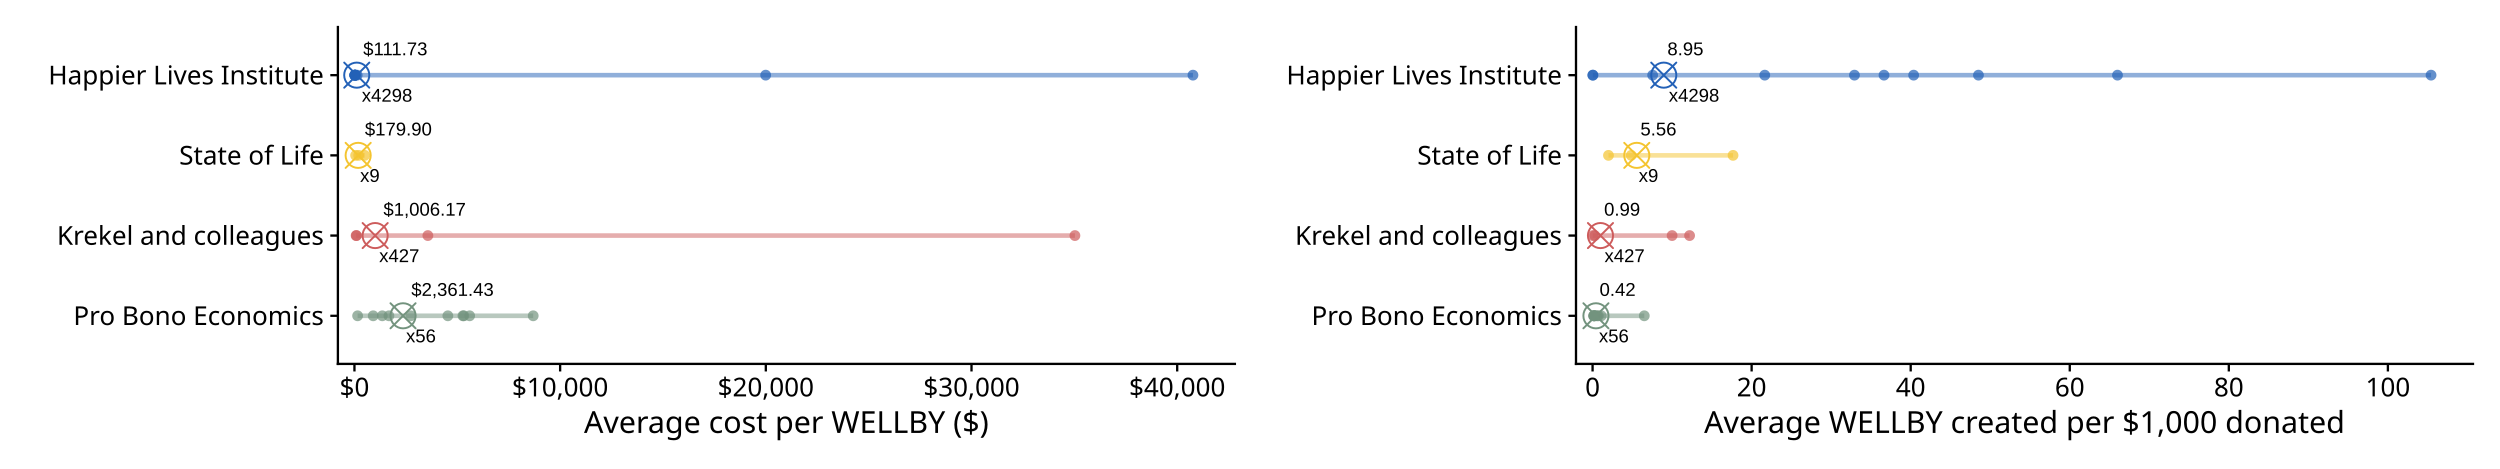
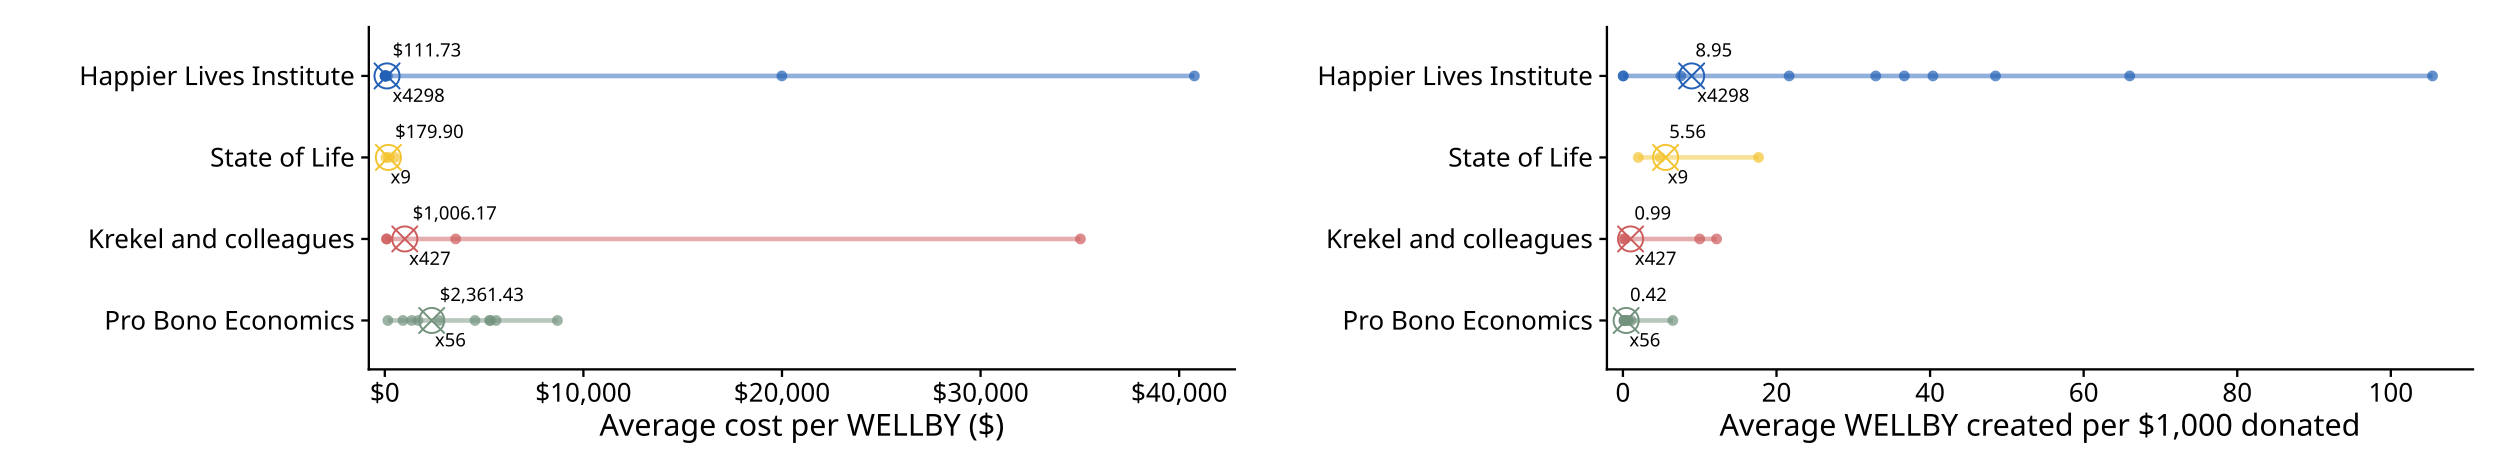
<svg xmlns="http://www.w3.org/2000/svg" role="img" aria-labelledby="evaluators_double-title" width="100%" viewBox="0 0 1152.00 216.00">
  <g class="svglite">
    <defs>
      <style type="text/css">
    .svglite line, .svglite polyline, .svglite polygon, .svglite path, .svglite rect, .svglite circle {
      fill: none;
      stroke: #000000;
      stroke-linecap: round;
      stroke-linejoin: round;
      stroke-miterlimit: 10.00;
    }
    .svglite text {
      white-space: pre;
    }
    .svglite g.glyphgroup path {
      fill: inherit;
      stroke: none;
    }
  </style>
    </defs>
    <rect width="100%" height="100%" style="stroke: none; fill: #FFFFFF;" />
    <defs>
      <clipPath id="cpMC4wMHwxMTUyLjAwfDAuMDB8MjE2LjAw">
        <rect x="0.00" y="0.00" width="1152.00" height="216.00" />
      </clipPath>
    </defs>
    <g clip-path="url(#cpMC4wMHwxMTUyLjAwfDAuMDB8MjE2LjAw)">
-       <rect x="0.00" y="0.00" width="1152.00" height="216.00" style="stroke-width: 1.07; stroke: #FFFFFF; fill: #FFFFFF;" />
-     </g>
-     <defs>
-       <clipPath id="cpMTU1LjcwfDExMzkuNTV8MTIuNDV8MTY3LjY5">
-         <rect x="155.70" y="12.45" width="983.85" height="155.24" />
-       </clipPath>
-     </defs>
-     <g clip-path="url(#cpMTU1LjcwfDExMzkuNTV8MTIuNDV8MTY3LjY5)">
+       <rect x="0" y="0.00" width="1152.00" height="216.00" style="stroke-width: 1.07; stroke: #FFFFFF; fill: #FFFFFF;" />
+     </g>
+     <defs>
+       <clipPath id="cpMTY5Ljk1fDExMzkuNTV8MTIuNDV8MTcwLjIx">
+         <rect x="169.95" y="12.45" width="969.60" height="157.75" />
+       </clipPath>
+     </defs>
+     <g clip-path="url(#cpMTY5Ljk1fDExMzkuNTV8MTIuNDV8MTcwLjIx)">
</g>
    <g clip-path="url(#cpMC4wMHwxMTUyLjAwfDAuMDB8MjE2LjAw)">
</g>
    <defs>
      <clipPath id="cpNS40OHw1NzYuMDB8NS40OHwyMTAuNTI=">
        <rect x="5.48" y="5.48" width="570.52" height="205.04" />
      </clipPath>
    </defs>
    <g clip-path="url(#cpNS40OHw1NzYuMDB8NS40OHwyMTAuNTI=)">
      <rect x="5.48" y="5.48" width="570.52" height="205.04" style="stroke-width: 1.07; stroke: none; fill: #FFFFFF;" />
    </g>
    <g clip-path="url(#cpMC4wMHwxMTUyLjAwfDAuMDB8MjE2LjAw)">
</g>
    <defs>
      <clipPath id="cpNTc2LjAwfDExNDYuNTJ8NS40OHwyMTAuNTI=">
        <rect x="576.00" y="5.48" width="570.52" height="205.04" />
      </clipPath>
    </defs>
    <g clip-path="url(#cpNTc2LjAwfDExNDYuNTJ8NS40OHwyMTAuNTI=)">
      <rect x="576.00" y="5.48" width="570.52" height="205.04" style="stroke-width: 1.07; stroke: none; fill: #FFFFFF;" />
    </g>
    <g clip-path="url(#cpMC4wMHwxMTUyLjAwfDAuMDB8MjE2LjAw)">
</g>
    <defs>
-       <clipPath id="cpMTU1LjcwfDU2OS4wM3wxMi40NXwxNjcuNjk=">
-         <rect x="155.70" y="12.45" width="413.33" height="155.24" />
-       </clipPath>
-     </defs>
-     <g clip-path="url(#cpMTU1LjcwfDU2OS4wM3wxMi40NXwxNjcuNjk=)">
-       <rect x="155.70" y="12.45" width="413.33" height="155.24" style="stroke-width: 1.07; stroke: none; fill: #FFFFFF;" />
-       <circle cx="163.42" cy="34.63" r="2.49" style="stroke-width: 0.90; stroke: none; fill: #2361B7; fill-opacity: 0.70;" />
-       <circle cx="163.48" cy="34.63" r="2.49" style="stroke-width: 0.90; stroke: none; fill: #2361B7; fill-opacity: 0.70;" />
-       <circle cx="163.53" cy="34.63" r="2.49" style="stroke-width: 0.90; stroke: none; fill: #2361B7; fill-opacity: 0.70;" />
-       <circle cx="163.57" cy="34.63" r="2.49" style="stroke-width: 0.90; stroke: none; fill: #2361B7; fill-opacity: 0.70;" />
-       <circle cx="163.59" cy="34.63" r="2.49" style="stroke-width: 0.90; stroke: none; fill: #2361B7; fill-opacity: 0.70;" />
-       <circle cx="163.62" cy="34.63" r="2.49" style="stroke-width: 0.90; stroke: none; fill: #2361B7; fill-opacity: 0.70;" />
-       <circle cx="163.77" cy="34.63" r="2.49" style="stroke-width: 0.90; stroke: none; fill: #2361B7; fill-opacity: 0.70;" />
-       <circle cx="163.87" cy="71.59" r="2.49" style="stroke-width: 0.90; stroke: none; fill: #F4C430; fill-opacity: 0.70;" />
-       <circle cx="164.11" cy="108.55" r="2.49" style="stroke-width: 0.90; stroke: none; fill: #CD5C5C; fill-opacity: 0.70;" />
-       <circle cx="164.28" cy="108.55" r="2.49" style="stroke-width: 0.90; stroke: none; fill: #CD5C5C; fill-opacity: 0.70;" />
-       <circle cx="164.59" cy="34.63" r="2.49" style="stroke-width: 0.90; stroke: none; fill: #2361B7; fill-opacity: 0.70;" />
-       <circle cx="164.79" cy="145.52" r="2.49" style="stroke-width: 0.90; stroke: none; fill: #73937E; fill-opacity: 0.70;" />
-       <circle cx="165.28" cy="71.59" r="2.49" style="stroke-width: 0.90; stroke: none; fill: #F4C430; fill-opacity: 0.70;" />
-       <circle cx="168.07" cy="71.59" r="2.49" style="stroke-width: 0.90; stroke: none; fill: #F4C430; fill-opacity: 0.70;" />
-       <circle cx="171.97" cy="145.52" r="2.49" style="stroke-width: 0.90; stroke: none; fill: #73937E; fill-opacity: 0.70;" />
-       <circle cx="176.16" cy="145.52" r="2.49" style="stroke-width: 0.90; stroke: none; fill: #73937E; fill-opacity: 0.70;" />
-       <circle cx="179.21" cy="145.52" r="2.49" style="stroke-width: 0.90; stroke: none; fill: #73937E; fill-opacity: 0.70;" />
-       <circle cx="189.28" cy="145.52" r="2.49" style="stroke-width: 0.90; stroke: none; fill: #73937E; fill-opacity: 0.70;" />
-       <circle cx="197.16" cy="108.55" r="2.49" style="stroke-width: 0.90; stroke: none; fill: #CD5C5C; fill-opacity: 0.70;" />
-       <circle cx="206.37" cy="145.52" r="2.49" style="stroke-width: 0.90; stroke: none; fill: #73937E; fill-opacity: 0.70;" />
-       <circle cx="213.31" cy="145.52" r="2.49" style="stroke-width: 0.90; stroke: none; fill: #73937E; fill-opacity: 0.70;" />
-       <circle cx="213.73" cy="145.52" r="2.49" style="stroke-width: 0.90; stroke: none; fill: #73937E; fill-opacity: 0.70;" />
-       <circle cx="216.42" cy="145.52" r="2.49" style="stroke-width: 0.90; stroke: none; fill: #73937E; fill-opacity: 0.70;" />
-       <circle cx="245.70" cy="145.52" r="2.49" style="stroke-width: 0.90; stroke: none; fill: #73937E; fill-opacity: 0.70;" />
-       <circle cx="352.83" cy="34.63" r="2.49" style="stroke-width: 0.90; stroke: none; fill: #2361B7; fill-opacity: 0.70;" />
-       <circle cx="495.32" cy="108.55" r="2.49" style="stroke-width: 0.90; stroke: none; fill: #CD5C5C; fill-opacity: 0.70;" />
-       <circle cx="549.71" cy="34.63" r="2.49" style="stroke-width: 0.90; stroke: none; fill: #2361B7; fill-opacity: 0.70;" />
-       <line x1="163.42" y1="34.63" x2="549.71" y2="34.63" style="stroke-width: 2.13; stroke: #2361B7; stroke-opacity: 0.50; stroke-linecap: butt;" />
-       <line x1="163.87" y1="71.59" x2="168.07" y2="71.59" style="stroke-width: 2.13; stroke: #F4C430; stroke-opacity: 0.50; stroke-linecap: butt;" />
-       <line x1="164.11" y1="108.55" x2="495.32" y2="108.55" style="stroke-width: 2.13; stroke: #CD5C5C; stroke-opacity: 0.50; stroke-linecap: butt;" />
-       <line x1="164.79" y1="145.52" x2="245.70" y2="145.52" style="stroke-width: 2.13; stroke: #73937E; stroke-opacity: 0.50; stroke-linecap: butt;" />
-       <circle cx="164.39" cy="34.63" r="5.79" style="stroke-width: 0.90; stroke: #2361B7;" />
-       <line x1="158.61" y1="40.42" x2="170.18" y2="28.84" style="stroke-width: 0.90; stroke: #2361B7;" />
-       <line x1="158.61" y1="28.84" x2="170.18" y2="40.42" style="stroke-width: 0.90; stroke: #2361B7;" />
-       <circle cx="165.04" cy="71.59" r="5.79" style="stroke-width: 0.90; stroke: #F4C430;" />
-       <line x1="159.25" y1="77.38" x2="170.83" y2="65.81" style="stroke-width: 0.90; stroke: #F4C430;" />
-       <line x1="159.25" y1="65.81" x2="170.83" y2="77.38" style="stroke-width: 0.90; stroke: #F4C430;" />
-       <circle cx="172.87" cy="108.55" r="5.79" style="stroke-width: 0.90; stroke: #CD5C5C;" />
-       <line x1="167.09" y1="114.34" x2="178.66" y2="102.77" style="stroke-width: 0.90; stroke: #CD5C5C;" />
-       <line x1="167.09" y1="102.77" x2="178.66" y2="114.34" style="stroke-width: 0.90; stroke: #CD5C5C;" />
-       <circle cx="185.72" cy="145.52" r="5.79" style="stroke-width: 0.90; stroke: #73937E;" />
-       <line x1="179.93" y1="151.30" x2="191.50" y2="139.73" style="stroke-width: 0.90; stroke: #73937E;" />
-       <line x1="179.93" y1="139.73" x2="191.50" y2="151.30" style="stroke-width: 0.90; stroke: #73937E;" />
-       <text x="167.35" y="25.46" style="font-size: 8.54px; font-family: &quot;Arial&quot;;" textLength="29.59px" lengthAdjust="spacingAndGlyphs">$111.73</text>
-       <text x="168.13" y="62.42" style="font-size: 8.54px; font-family: &quot;Arial&quot;;" textLength="30.88px" lengthAdjust="spacingAndGlyphs">$179.90</text>
-       <text x="176.67" y="99.38" style="font-size: 8.54px; font-family: &quot;Arial&quot;;" textLength="38.00px" lengthAdjust="spacingAndGlyphs">$1,006.17</text>
-       <text x="189.52" y="136.35" style="font-size: 8.54px; font-family: &quot;Arial&quot;;" textLength="38.00px" lengthAdjust="spacingAndGlyphs">$2,361.43</text>
-       <text x="166.72" y="46.86" style="font-size: 8.54px; font-family: &quot;Arial&quot;;" textLength="23.27px" lengthAdjust="spacingAndGlyphs">x4298</text>
-       <text x="165.94" y="83.82" style="font-size: 8.54px; font-family: &quot;Arial&quot;;" textLength="9.02px" lengthAdjust="spacingAndGlyphs">x9</text>
-       <text x="174.72" y="120.78" style="font-size: 8.54px; font-family: &quot;Arial&quot;;" textLength="18.52px" lengthAdjust="spacingAndGlyphs">x427</text>
-       <text x="187.09" y="157.74" style="font-size: 8.54px; font-family: &quot;Arial&quot;;" textLength="13.77px" lengthAdjust="spacingAndGlyphs">x56</text>
-     </g>
-     <g clip-path="url(#cpMC4wMHwxMTUyLjAwfDAuMDB8MjE2LjAw)">
-       <polyline points="155.70,167.69 155.70,12.45 " style="stroke-width: 1.07; stroke-linecap: square;" />
-       <text x="149.22" y="149.76" text-anchor="end" style="font-size: 12.00px; font-family: &quot;Avenir&quot;;" textLength="110.67px" lengthAdjust="spacingAndGlyphs">Pro Bono Economics</text>
-       <text x="149.22" y="112.80" text-anchor="end" style="font-size: 12.00px; font-family: &quot;Avenir&quot;;" textLength="117.58px" lengthAdjust="spacingAndGlyphs">Krekel and colleagues</text>
-       <text x="149.22" y="75.84" text-anchor="end" style="font-size: 12.00px; font-family: &quot;Avenir&quot;;" textLength="63.98px" lengthAdjust="spacingAndGlyphs">State of Life</text>
-       <text x="149.22" y="38.88" text-anchor="end" style="font-size: 12.00px; font-family: &quot;Avenir&quot;;" textLength="119.34px" lengthAdjust="spacingAndGlyphs">Happier Lives Institute</text>
-       <polyline points="152.21,145.52 155.70,145.52 " style="stroke-width: 1.07; stroke-linecap: butt;" />
-       <polyline points="152.21,108.55 155.70,108.55 " style="stroke-width: 1.07; stroke-linecap: butt;" />
-       <polyline points="152.21,71.59 155.70,71.59 " style="stroke-width: 1.07; stroke-linecap: butt;" />
-       <polyline points="152.21,34.63 155.70,34.63 " style="stroke-width: 1.07; stroke-linecap: butt;" />
-       <polyline points="155.70,167.69 569.03,167.69 " style="stroke-width: 1.07; stroke-linecap: square;" />
-       <polyline points="163.33,171.18 163.33,167.69 " style="stroke-width: 1.07; stroke-linecap: butt;" />
-       <polyline points="258.11,171.18 258.11,167.69 " style="stroke-width: 1.07; stroke-linecap: butt;" />
-       <polyline points="352.89,171.18 352.89,167.69 " style="stroke-width: 1.07; stroke-linecap: butt;" />
-       <polyline points="447.67,171.18 447.67,167.69 " style="stroke-width: 1.07; stroke-linecap: butt;" />
-       <polyline points="542.45,171.18 542.45,167.69 " style="stroke-width: 1.07; stroke-linecap: butt;" />
-       <text x="163.33" y="182.66" text-anchor="middle" style="font-size: 12.00px; font-family: &quot;Avenir&quot;;" textLength="13.34px" lengthAdjust="spacingAndGlyphs">$0</text>
-       <text x="258.11" y="182.66" text-anchor="middle" style="font-size: 12.00px; font-family: &quot;Avenir&quot;;" textLength="43.38px" lengthAdjust="spacingAndGlyphs">$10,000</text>
-       <text x="352.89" y="182.66" text-anchor="middle" style="font-size: 12.00px; font-family: &quot;Avenir&quot;;" textLength="43.38px" lengthAdjust="spacingAndGlyphs">$20,000</text>
-       <text x="447.67" y="182.66" text-anchor="middle" style="font-size: 12.00px; font-family: &quot;Avenir&quot;;" textLength="43.38px" lengthAdjust="spacingAndGlyphs">$30,000</text>
-       <text x="542.45" y="182.66" text-anchor="middle" style="font-size: 12.00px; font-family: &quot;Avenir&quot;;" textLength="43.38px" lengthAdjust="spacingAndGlyphs">$40,000</text>
-       <text x="362.36" y="199.51" text-anchor="middle" style="font-size: 14.00px; font-family: &quot;Avenir&quot;;" textLength="181.73px" lengthAdjust="spacingAndGlyphs">Average cost per WELLBY ($)</text>
-     </g>
-     <defs>
-       <clipPath id="cpNzI2LjIyfDExMzkuNTV8MTIuNDV8MTY3LjY5">
-         <rect x="726.22" y="12.45" width="413.33" height="155.24" />
-       </clipPath>
-     </defs>
-     <g clip-path="url(#cpNzI2LjIyfDExMzkuNTV8MTIuNDV8MTY3LjY5)">
-       <rect x="726.22" y="12.45" width="413.33" height="155.24" style="stroke-width: 1.07; stroke: none; fill: #FFFFFF;" />
-       <circle cx="1120.23" cy="34.63" r="2.49" style="stroke-width: 0.90; stroke: none; fill: #2361B7; fill-opacity: 0.70;" />
-       <circle cx="975.74" cy="34.63" r="2.49" style="stroke-width: 0.90; stroke: none; fill: #2361B7; fill-opacity: 0.70;" />
-       <circle cx="911.67" cy="34.63" r="2.49" style="stroke-width: 0.90; stroke: none; fill: #2361B7; fill-opacity: 0.70;" />
-       <circle cx="881.81" cy="34.63" r="2.49" style="stroke-width: 0.90; stroke: none; fill: #2361B7; fill-opacity: 0.70;" />
-       <circle cx="868.15" cy="34.63" r="2.49" style="stroke-width: 0.90; stroke: none; fill: #2361B7; fill-opacity: 0.70;" />
-       <circle cx="854.53" cy="34.63" r="2.49" style="stroke-width: 0.90; stroke: none; fill: #2361B7; fill-opacity: 0.70;" />
-       <circle cx="813.20" cy="34.63" r="2.49" style="stroke-width: 0.90; stroke: none; fill: #2361B7; fill-opacity: 0.70;" />
-       <circle cx="798.58" cy="71.59" r="2.49" style="stroke-width: 0.90; stroke: none; fill: #F4C430; fill-opacity: 0.70;" />
-       <circle cx="778.56" cy="108.55" r="2.49" style="stroke-width: 0.90; stroke: none; fill: #CD5C5C; fill-opacity: 0.70;" />
-       <circle cx="770.50" cy="108.55" r="2.49" style="stroke-width: 0.90; stroke: none; fill: #CD5C5C; fill-opacity: 0.70;" />
-       <circle cx="761.54" cy="34.63" r="2.49" style="stroke-width: 0.90; stroke: none; fill: #2361B7; fill-opacity: 0.70;" />
-       <circle cx="757.68" cy="145.52" r="2.49" style="stroke-width: 0.90; stroke: none; fill: #73937E; fill-opacity: 0.70;" />
-       <circle cx="751.67" cy="71.59" r="2.49" style="stroke-width: 0.90; stroke: none; fill: #F4C430; fill-opacity: 0.70;" />
-       <circle cx="741.19" cy="71.59" r="2.49" style="stroke-width: 0.90; stroke: none; fill: #F4C430; fill-opacity: 0.70;" />
-       <circle cx="737.88" cy="145.52" r="2.49" style="stroke-width: 0.90; stroke: none; fill: #73937E; fill-opacity: 0.70;" />
-       <circle cx="736.56" cy="145.52" r="2.49" style="stroke-width: 0.90; stroke: none; fill: #73937E; fill-opacity: 0.70;" />
-       <circle cx="736.04" cy="145.52" r="2.49" style="stroke-width: 0.90; stroke: none; fill: #73937E; fill-opacity: 0.70;" />
-       <circle cx="735.19" cy="145.52" r="2.49" style="stroke-width: 0.90; stroke: none; fill: #73937E; fill-opacity: 0.70;" />
-       <circle cx="734.88" cy="108.55" r="2.49" style="stroke-width: 0.90; stroke: none; fill: #CD5C5C; fill-opacity: 0.70;" />
-       <circle cx="734.66" cy="145.52" r="2.49" style="stroke-width: 0.90; stroke: none; fill: #73937E; fill-opacity: 0.70;" />
-       <circle cx="734.55" cy="145.52" r="2.49" style="stroke-width: 0.90; stroke: none; fill: #73937E; fill-opacity: 0.70;" />
-       <circle cx="734.54" cy="145.52" r="2.49" style="stroke-width: 0.90; stroke: none; fill: #73937E; fill-opacity: 0.70;" />
-       <circle cx="734.51" cy="145.52" r="2.49" style="stroke-width: 0.90; stroke: none; fill: #73937E; fill-opacity: 0.70;" />
-       <circle cx="734.28" cy="145.52" r="2.49" style="stroke-width: 0.90; stroke: none; fill: #73937E; fill-opacity: 0.70;" />
-       <circle cx="734.04" cy="34.63" r="2.49" style="stroke-width: 0.90; stroke: none; fill: #2361B7; fill-opacity: 0.70;" />
-       <circle cx="733.96" cy="108.55" r="2.49" style="stroke-width: 0.90; stroke: none; fill: #CD5C5C; fill-opacity: 0.70;" />
-       <circle cx="733.95" cy="34.63" r="2.49" style="stroke-width: 0.90; stroke: none; fill: #2361B7; fill-opacity: 0.70;" />
-       <line x1="733.95" y1="34.63" x2="1120.23" y2="34.63" style="stroke-width: 2.13; stroke: #2361B7; stroke-opacity: 0.50; stroke-linecap: butt;" />
-       <line x1="741.19" y1="71.59" x2="798.58" y2="71.59" style="stroke-width: 2.13; stroke: #F4C430; stroke-opacity: 0.50; stroke-linecap: butt;" />
-       <line x1="733.96" y1="108.55" x2="778.56" y2="108.55" style="stroke-width: 2.13; stroke: #CD5C5C; stroke-opacity: 0.50; stroke-linecap: butt;" />
-       <line x1="734.28" y1="145.52" x2="757.68" y2="145.52" style="stroke-width: 2.13; stroke: #73937E; stroke-opacity: 0.50; stroke-linecap: butt;" />
-       <circle cx="766.66" cy="34.63" r="5.79" style="stroke-width: 0.90; stroke: #2361B7;" />
-       <line x1="760.87" y1="40.42" x2="772.44" y2="28.84" style="stroke-width: 0.90; stroke: #2361B7;" />
-       <line x1="760.87" y1="28.84" x2="772.44" y2="40.42" style="stroke-width: 0.90; stroke: #2361B7;" />
-       <circle cx="754.23" cy="71.59" r="5.79" style="stroke-width: 0.90; stroke: #F4C430;" />
-       <line x1="748.44" y1="77.38" x2="760.01" y2="65.81" style="stroke-width: 0.90; stroke: #F4C430;" />
-       <line x1="748.44" y1="65.81" x2="760.01" y2="77.38" style="stroke-width: 0.90; stroke: #F4C430;" />
-       <circle cx="737.50" cy="108.55" r="5.79" style="stroke-width: 0.90; stroke: #CD5C5C;" />
-       <line x1="731.71" y1="114.34" x2="743.28" y2="102.77" style="stroke-width: 0.90; stroke: #CD5C5C;" />
-       <line x1="731.71" y1="102.77" x2="743.28" y2="114.34" style="stroke-width: 0.90; stroke: #CD5C5C;" />
-       <circle cx="735.41" cy="145.52" r="5.79" style="stroke-width: 0.90; stroke: #73937E;" />
-       <line x1="729.62" y1="151.30" x2="741.19" y2="139.73" style="stroke-width: 0.90; stroke: #73937E;" />
-       <line x1="729.62" y1="139.73" x2="741.19" y2="151.30" style="stroke-width: 0.90; stroke: #73937E;" />
-       <text x="768.32" y="25.46" style="font-size: 8.54px; font-family: &quot;Arial&quot;;" textLength="16.62px" lengthAdjust="spacingAndGlyphs">8.95</text>
-       <text x="755.89" y="62.42" style="font-size: 8.54px; font-family: &quot;Arial&quot;;" textLength="16.62px" lengthAdjust="spacingAndGlyphs">5.56</text>
-       <text x="739.16" y="99.38" style="font-size: 8.54px; font-family: &quot;Arial&quot;;" textLength="16.62px" lengthAdjust="spacingAndGlyphs">0.99</text>
-       <text x="737.07" y="136.35" style="font-size: 8.54px; font-family: &quot;Arial&quot;;" textLength="16.62px" lengthAdjust="spacingAndGlyphs">0.42</text>
-       <text x="768.98" y="46.86" style="font-size: 8.54px; font-family: &quot;Arial&quot;;" textLength="23.27px" lengthAdjust="spacingAndGlyphs">x4298</text>
-       <text x="755.13" y="83.82" style="font-size: 8.54px; font-family: &quot;Arial&quot;;" textLength="9.02px" lengthAdjust="spacingAndGlyphs">x9</text>
-       <text x="739.35" y="120.78" style="font-size: 8.54px; font-family: &quot;Arial&quot;;" textLength="18.52px" lengthAdjust="spacingAndGlyphs">x427</text>
-       <text x="736.78" y="157.74" style="font-size: 8.54px; font-family: &quot;Arial&quot;;" textLength="13.77px" lengthAdjust="spacingAndGlyphs">x56</text>
-     </g>
-     <g clip-path="url(#cpMC4wMHwxMTUyLjAwfDAuMDB8MjE2LjAw)">
-       <polyline points="726.22,167.69 726.22,12.45 " style="stroke-width: 1.07; stroke-linecap: square;" />
-       <text x="719.74" y="149.76" text-anchor="end" style="font-size: 12.00px; font-family: &quot;Avenir&quot;;" textLength="110.67px" lengthAdjust="spacingAndGlyphs">Pro Bono Economics</text>
-       <text x="719.74" y="112.80" text-anchor="end" style="font-size: 12.00px; font-family: &quot;Avenir&quot;;" textLength="117.58px" lengthAdjust="spacingAndGlyphs">Krekel and colleagues</text>
-       <text x="719.74" y="75.84" text-anchor="end" style="font-size: 12.00px; font-family: &quot;Avenir&quot;;" textLength="63.98px" lengthAdjust="spacingAndGlyphs">State of Life</text>
-       <text x="719.74" y="38.88" text-anchor="end" style="font-size: 12.00px; font-family: &quot;Avenir&quot;;" textLength="119.34px" lengthAdjust="spacingAndGlyphs">Happier Lives Institute</text>
-       <polyline points="722.73,145.52 726.22,145.52 " style="stroke-width: 1.07; stroke-linecap: butt;" />
-       <polyline points="722.73,108.55 726.22,108.55 " style="stroke-width: 1.07; stroke-linecap: butt;" />
-       <polyline points="722.73,71.59 726.22,71.59 " style="stroke-width: 1.07; stroke-linecap: butt;" />
-       <polyline points="722.73,34.63 726.22,34.63 " style="stroke-width: 1.07; stroke-linecap: butt;" />
-       <polyline points="726.22,167.69 1139.55,167.69 " style="stroke-width: 1.07; stroke-linecap: square;" />
-       <polyline points="733.86,171.18 733.86,167.69 " style="stroke-width: 1.07; stroke-linecap: butt;" />
-       <polyline points="807.15,171.18 807.15,167.69 " style="stroke-width: 1.07; stroke-linecap: butt;" />
-       <polyline points="880.45,171.18 880.45,167.69 " style="stroke-width: 1.07; stroke-linecap: butt;" />
-       <polyline points="953.75,171.18 953.75,167.69 " style="stroke-width: 1.07; stroke-linecap: butt;" />
-       <polyline points="1027.04,171.18 1027.04,167.69 " style="stroke-width: 1.07; stroke-linecap: butt;" />
-       <polyline points="1100.34,171.18 1100.34,167.69 " style="stroke-width: 1.07; stroke-linecap: butt;" />
-       <text x="733.86" y="182.66" text-anchor="middle" style="font-size: 12.00px; font-family: &quot;Avenir&quot;;" textLength="6.67px" lengthAdjust="spacingAndGlyphs">0</text>
-       <text x="807.15" y="182.66" text-anchor="middle" style="font-size: 12.00px; font-family: &quot;Avenir&quot;;" textLength="13.34px" lengthAdjust="spacingAndGlyphs">20</text>
-       <text x="880.45" y="182.66" text-anchor="middle" style="font-size: 12.00px; font-family: &quot;Avenir&quot;;" textLength="13.34px" lengthAdjust="spacingAndGlyphs">40</text>
-       <text x="953.75" y="182.66" text-anchor="middle" style="font-size: 12.00px; font-family: &quot;Avenir&quot;;" textLength="13.34px" lengthAdjust="spacingAndGlyphs">60</text>
-       <text x="1027.04" y="182.66" text-anchor="middle" style="font-size: 12.00px; font-family: &quot;Avenir&quot;;" textLength="13.34px" lengthAdjust="spacingAndGlyphs">80</text>
-       <text x="1100.34" y="182.66" text-anchor="middle" style="font-size: 12.00px; font-family: &quot;Avenir&quot;;" textLength="20.02px" lengthAdjust="spacingAndGlyphs">100</text>
-       <text x="932.88" y="199.51" text-anchor="middle" style="font-size: 14.00px; font-family: &quot;Avenir&quot;;" textLength="287.72px" lengthAdjust="spacingAndGlyphs">Average WELLBY created per $1,000 donated</text>
+       <clipPath id="cpMTY5Ljk1fDU2OS4wM3wxMi40NXwxNzAuMjE=">
+         <rect x="169.95" y="12.45" width="399.08" height="157.75" />
+       </clipPath>
+     </defs>
+     <g clip-path="url(#cpMTY5Ljk1fDU2OS4wM3wxMi40NXwxNzAuMjE=)">
+       <rect x="169.95" y="12.45" width="399.08" height="157.75" style="stroke-width: 1.07; stroke: none; fill: #FFFFFF;" />
+       <circle cx="177.41" cy="34.99" r="2.49" style="stroke-width: 0.90; stroke: none; fill: #2361B7; fill-opacity: 0.70;" />
+       <circle cx="177.46" cy="34.99" r="2.49" style="stroke-width: 0.90; stroke: none; fill: #2361B7; fill-opacity: 0.70;" />
+       <circle cx="177.51" cy="34.99" r="2.49" style="stroke-width: 0.90; stroke: none; fill: #2361B7; fill-opacity: 0.70;" />
+       <circle cx="177.55" cy="34.99" r="2.49" style="stroke-width: 0.90; stroke: none; fill: #2361B7; fill-opacity: 0.70;" />
+       <circle cx="177.57" cy="34.99" r="2.49" style="stroke-width: 0.90; stroke: none; fill: #2361B7; fill-opacity: 0.70;" />
+       <circle cx="177.60" cy="34.99" r="2.49" style="stroke-width: 0.90; stroke: none; fill: #2361B7; fill-opacity: 0.70;" />
+       <circle cx="177.74" cy="34.99" r="2.49" style="stroke-width: 0.90; stroke: none; fill: #2361B7; fill-opacity: 0.70;" />
+       <circle cx="177.84" cy="72.55" r="2.49" style="stroke-width: 0.90; stroke: none; fill: #F4C430; fill-opacity: 0.70;" />
+       <circle cx="178.07" cy="110.11" r="2.49" style="stroke-width: 0.90; stroke: none; fill: #CD5C5C; fill-opacity: 0.70;" />
+       <circle cx="178.23" cy="110.11" r="2.49" style="stroke-width: 0.90; stroke: none; fill: #CD5C5C; fill-opacity: 0.70;" />
+       <circle cx="178.53" cy="34.99" r="2.49" style="stroke-width: 0.90; stroke: none; fill: #2361B7; fill-opacity: 0.70;" />
+       <circle cx="178.73" cy="147.67" r="2.49" style="stroke-width: 0.90; stroke: none; fill: #73937E; fill-opacity: 0.70;" />
+       <circle cx="179.20" cy="72.55" r="2.49" style="stroke-width: 0.90; stroke: none; fill: #F4C430; fill-opacity: 0.70;" />
+       <circle cx="181.89" cy="72.55" r="2.49" style="stroke-width: 0.90; stroke: none; fill: #F4C430; fill-opacity: 0.70;" />
+       <circle cx="185.66" cy="147.67" r="2.49" style="stroke-width: 0.90; stroke: none; fill: #73937E; fill-opacity: 0.70;" />
+       <circle cx="189.70" cy="147.67" r="2.49" style="stroke-width: 0.90; stroke: none; fill: #73937E; fill-opacity: 0.70;" />
+       <circle cx="192.65" cy="147.67" r="2.49" style="stroke-width: 0.90; stroke: none; fill: #73937E; fill-opacity: 0.70;" />
+       <circle cx="202.37" cy="147.67" r="2.49" style="stroke-width: 0.90; stroke: none; fill: #73937E; fill-opacity: 0.70;" />
+       <circle cx="209.98" cy="110.11" r="2.49" style="stroke-width: 0.90; stroke: none; fill: #CD5C5C; fill-opacity: 0.70;" />
+       <circle cx="218.88" cy="147.67" r="2.49" style="stroke-width: 0.90; stroke: none; fill: #73937E; fill-opacity: 0.70;" />
+       <circle cx="225.57" cy="147.67" r="2.49" style="stroke-width: 0.90; stroke: none; fill: #73937E; fill-opacity: 0.70;" />
+       <circle cx="225.97" cy="147.67" r="2.49" style="stroke-width: 0.90; stroke: none; fill: #73937E; fill-opacity: 0.70;" />
+       <circle cx="228.58" cy="147.67" r="2.49" style="stroke-width: 0.90; stroke: none; fill: #73937E; fill-opacity: 0.70;" />
+       <circle cx="256.85" cy="147.67" r="2.49" style="stroke-width: 0.90; stroke: none; fill: #73937E; fill-opacity: 0.70;" />
+       <circle cx="360.29" cy="34.99" r="2.49" style="stroke-width: 0.90; stroke: none; fill: #2361B7; fill-opacity: 0.70;" />
+       <circle cx="497.86" cy="110.11" r="2.49" style="stroke-width: 0.90; stroke: none; fill: #CD5C5C; fill-opacity: 0.70;" />
+       <circle cx="550.38" cy="34.99" r="2.49" style="stroke-width: 0.90; stroke: none; fill: #2361B7; fill-opacity: 0.70;" />
+       <line x1="177.41" y1="34.99" x2="550.38" y2="34.99" style="stroke-width: 2.13; stroke: #2361B7; stroke-opacity: 0.50; stroke-linecap: butt;" />
+       <line x1="177.84" y1="72.55" x2="181.89" y2="72.55" style="stroke-width: 2.13; stroke: #F4C430; stroke-opacity: 0.50; stroke-linecap: butt;" />
+       <line x1="178.07" y1="110.11" x2="497.86" y2="110.11" style="stroke-width: 2.13; stroke: #CD5C5C; stroke-opacity: 0.50; stroke-linecap: butt;" />
+       <line x1="178.73" y1="147.67" x2="256.85" y2="147.67" style="stroke-width: 2.13; stroke: #73937E; stroke-opacity: 0.50; stroke-linecap: butt;" />
+       <circle cx="178.34" cy="34.99" r="5.79" style="stroke-width: 0.90; stroke: #2361B7;" />
+       <line x1="172.56" y1="40.78" x2="184.13" y2="29.20" style="stroke-width: 0.90; stroke: #2361B7;" />
+       <line x1="172.56" y1="29.20" x2="184.13" y2="40.78" style="stroke-width: 0.90; stroke: #2361B7;" />
+       <circle cx="178.97" cy="72.55" r="5.79" style="stroke-width: 0.90; stroke: #F4C430;" />
+       <line x1="173.18" y1="78.34" x2="184.75" y2="66.76" style="stroke-width: 0.90; stroke: #F4C430;" />
+       <line x1="173.18" y1="66.76" x2="184.75" y2="78.34" style="stroke-width: 0.90; stroke: #F4C430;" />
+       <circle cx="186.53" cy="110.11" r="5.79" style="stroke-width: 0.90; stroke: #CD5C5C;" />
+       <line x1="180.74" y1="115.90" x2="192.31" y2="104.32" style="stroke-width: 0.90; stroke: #CD5C5C;" />
+       <line x1="180.74" y1="104.32" x2="192.31" y2="115.90" style="stroke-width: 0.90; stroke: #CD5C5C;" />
+       <circle cx="198.93" cy="147.67" r="5.79" style="stroke-width: 0.90; stroke: #73937E;" />
+       <line x1="193.14" y1="153.46" x2="204.71" y2="141.88" style="stroke-width: 0.90; stroke: #73937E;" />
+       <line x1="193.14" y1="141.88" x2="204.71" y2="153.46" style="stroke-width: 0.90; stroke: #73937E;" />
+       <text x="180.93" y="26.03" style="font-size: 8.54px; font-family: &quot;Montserrat&quot;, sans-serif;" textLength="25.88px" lengthAdjust="spacingAndGlyphs">$111.73</text>
+       <text x="182.07" y="63.59" style="font-size: 8.54px; font-family: &quot;Montserrat&quot;, sans-serif;" textLength="31.05px" lengthAdjust="spacingAndGlyphs">$179.90</text>
+       <text x="190.16" y="101.15" style="font-size: 8.54px; font-family: &quot;Montserrat&quot;, sans-serif;" textLength="36.34px" lengthAdjust="spacingAndGlyphs">$1,006.17</text>
+       <text x="202.65" y="138.71" style="font-size: 8.54px; font-family: &quot;Montserrat&quot;, sans-serif;" textLength="37.19px" lengthAdjust="spacingAndGlyphs">$2,361.43</text>
+       <text x="180.88" y="46.94" style="font-size: 8.54px; font-family: &quot;Montserrat&quot;, sans-serif;" textLength="25.41px" lengthAdjust="spacingAndGlyphs">x4298</text>
+       <text x="179.94" y="84.50" style="font-size: 8.54px; font-family: &quot;Montserrat&quot;, sans-serif;" textLength="9.77px" lengthAdjust="spacingAndGlyphs">x9</text>
+       <text x="188.50" y="122.06" style="font-size: 8.54px; font-family: &quot;Montserrat&quot;, sans-serif;" textLength="19.78px" lengthAdjust="spacingAndGlyphs">x427</text>
+       <text x="200.39" y="159.62" style="font-size: 8.54px; font-family: &quot;Montserrat&quot;, sans-serif;" textLength="14.59px" lengthAdjust="spacingAndGlyphs">x56</text>
+     </g>
+     <g clip-path="url(#cpMC4wMHwxMTUyLjAwfDAuMDB8MjE2LjAw)">
+       <polyline points="169.95,170.21 169.95,12.45 " style="stroke-width: 1.07; stroke-linecap: square;" />
+       <text x="163.47" y="151.87" text-anchor="end" style="font-size: 12.00px; font-family: &quot;Montserrat&quot;, sans-serif;" textLength="125.34px" lengthAdjust="spacingAndGlyphs">Pro Bono Economics</text>
+       <text x="163.47" y="114.31" text-anchor="end" style="font-size: 12.00px; font-family: &quot;Montserrat&quot;, sans-serif;" textLength="131.55px" lengthAdjust="spacingAndGlyphs">Krekel and colleagues</text>
+       <text x="163.47" y="76.75" text-anchor="end" style="font-size: 12.00px; font-family: &quot;Montserrat&quot;, sans-serif;" textLength="70.59px" lengthAdjust="spacingAndGlyphs">State of Life</text>
+       <text x="163.47" y="39.19" text-anchor="end" style="font-size: 12.00px; font-family: &quot;Montserrat&quot;, sans-serif;" textLength="134.94px" lengthAdjust="spacingAndGlyphs">Happier Lives Institute</text>
+       <polyline points="166.46,147.67 169.95,147.67 " style="stroke-width: 1.07; stroke-linecap: butt;" />
+       <polyline points="166.46,110.11 169.95,110.11 " style="stroke-width: 1.07; stroke-linecap: butt;" />
+       <polyline points="166.46,72.55 169.95,72.55 " style="stroke-width: 1.07; stroke-linecap: butt;" />
+       <polyline points="166.46,34.99 169.95,34.99 " style="stroke-width: 1.07; stroke-linecap: butt;" />
+       <polyline points="169.95,170.21 569.03,170.21 " style="stroke-width: 1.07; stroke-linecap: square;" />
+       <polyline points="177.32,173.69 177.32,170.21 " style="stroke-width: 1.07; stroke-linecap: butt;" />
+       <polyline points="268.83,173.69 268.83,170.21 " style="stroke-width: 1.07; stroke-linecap: butt;" />
+       <polyline points="360.34,173.69 360.34,170.21 " style="stroke-width: 1.07; stroke-linecap: butt;" />
+       <polyline points="451.85,173.69 451.85,170.21 " style="stroke-width: 1.07; stroke-linecap: butt;" />
+       <polyline points="543.36,173.69 543.36,170.21 " style="stroke-width: 1.07; stroke-linecap: butt;" />
+       <text x="177.32" y="185.08" text-anchor="middle" style="font-size: 12.00px; font-family: &quot;Montserrat&quot;, sans-serif;" textLength="15.31px" lengthAdjust="spacingAndGlyphs">$0</text>
+       <text x="268.83" y="185.08" text-anchor="middle" style="font-size: 12.00px; font-family: &quot;Montserrat&quot;, sans-serif;" textLength="45.62px" lengthAdjust="spacingAndGlyphs">$10,000</text>
+       <text x="360.34" y="185.08" text-anchor="middle" style="font-size: 12.00px; font-family: &quot;Montserrat&quot;, sans-serif;" textLength="48.20px" lengthAdjust="spacingAndGlyphs">$20,000</text>
+       <text x="451.85" y="185.08" text-anchor="middle" style="font-size: 12.00px; font-family: &quot;Montserrat&quot;, sans-serif;" textLength="48.09px" lengthAdjust="spacingAndGlyphs">$30,000</text>
+       <text x="543.36" y="185.08" text-anchor="middle" style="font-size: 12.00px; font-family: &quot;Montserrat&quot;, sans-serif;" textLength="49.48px" lengthAdjust="spacingAndGlyphs">$40,000</text>
+       <text x="369.49" y="200.76" text-anchor="middle" style="font-size: 14.00px; font-family: &quot;Montserrat&quot;, sans-serif;" textLength="202.34px" lengthAdjust="spacingAndGlyphs">Average cost per WELLBY ($)</text>
+     </g>
+     <defs>
+       <clipPath id="cpNzQwLjQ3fDExMzkuNTV8MTIuNDV8MTcwLjIx">
+         <rect x="740.47" y="12.45" width="399.08" height="157.75" />
+       </clipPath>
+     </defs>
+     <g clip-path="url(#cpNzQwLjQ3fDExMzkuNTV8MTIuNDV8MTcwLjIx)">
+       <rect x="740.47" y="12.45" width="399.08" height="157.75" style="stroke-width: 1.07; stroke: none; fill: #FFFFFF;" />
+       <circle cx="1120.90" cy="34.99" r="2.49" style="stroke-width: 0.90; stroke: none; fill: #2361B7; fill-opacity: 0.70;" />
+       <circle cx="981.38" cy="34.99" r="2.49" style="stroke-width: 0.90; stroke: none; fill: #2361B7; fill-opacity: 0.70;" />
+       <circle cx="919.53" cy="34.99" r="2.49" style="stroke-width: 0.90; stroke: none; fill: #2361B7; fill-opacity: 0.70;" />
+       <circle cx="890.70" cy="34.99" r="2.49" style="stroke-width: 0.90; stroke: none; fill: #2361B7; fill-opacity: 0.70;" />
+       <circle cx="877.50" cy="34.99" r="2.49" style="stroke-width: 0.90; stroke: none; fill: #2361B7; fill-opacity: 0.70;" />
+       <circle cx="864.35" cy="34.99" r="2.49" style="stroke-width: 0.90; stroke: none; fill: #2361B7; fill-opacity: 0.70;" />
+       <circle cx="824.45" cy="34.99" r="2.49" style="stroke-width: 0.90; stroke: none; fill: #2361B7; fill-opacity: 0.70;" />
+       <circle cx="810.33" cy="72.55" r="2.49" style="stroke-width: 0.90; stroke: none; fill: #F4C430; fill-opacity: 0.70;" />
+       <circle cx="791.00" cy="110.11" r="2.49" style="stroke-width: 0.90; stroke: none; fill: #CD5C5C; fill-opacity: 0.70;" />
+       <circle cx="783.22" cy="110.11" r="2.49" style="stroke-width: 0.90; stroke: none; fill: #CD5C5C; fill-opacity: 0.70;" />
+       <circle cx="774.57" cy="34.99" r="2.49" style="stroke-width: 0.90; stroke: none; fill: #2361B7; fill-opacity: 0.70;" />
+       <circle cx="770.84" cy="147.67" r="2.49" style="stroke-width: 0.90; stroke: none; fill: #73937E; fill-opacity: 0.70;" />
+       <circle cx="765.04" cy="72.55" r="2.49" style="stroke-width: 0.90; stroke: none; fill: #F4C430; fill-opacity: 0.70;" />
+       <circle cx="754.92" cy="72.55" r="2.49" style="stroke-width: 0.90; stroke: none; fill: #F4C430; fill-opacity: 0.70;" />
+       <circle cx="751.72" cy="147.67" r="2.49" style="stroke-width: 0.90; stroke: none; fill: #73937E; fill-opacity: 0.70;" />
+       <circle cx="750.45" cy="147.67" r="2.49" style="stroke-width: 0.90; stroke: none; fill: #73937E; fill-opacity: 0.70;" />
+       <circle cx="749.95" cy="147.67" r="2.49" style="stroke-width: 0.90; stroke: none; fill: #73937E; fill-opacity: 0.70;" />
+       <circle cx="749.13" cy="147.67" r="2.49" style="stroke-width: 0.90; stroke: none; fill: #73937E; fill-opacity: 0.70;" />
+       <circle cx="748.83" cy="110.11" r="2.49" style="stroke-width: 0.90; stroke: none; fill: #CD5C5C; fill-opacity: 0.70;" />
+       <circle cx="748.62" cy="147.67" r="2.49" style="stroke-width: 0.90; stroke: none; fill: #73937E; fill-opacity: 0.70;" />
+       <circle cx="748.51" cy="147.67" r="2.49" style="stroke-width: 0.90; stroke: none; fill: #73937E; fill-opacity: 0.70;" />
+       <circle cx="748.50" cy="147.67" r="2.49" style="stroke-width: 0.90; stroke: none; fill: #73937E; fill-opacity: 0.70;" />
+       <circle cx="748.47" cy="147.67" r="2.49" style="stroke-width: 0.90; stroke: none; fill: #73937E; fill-opacity: 0.70;" />
+       <circle cx="748.25" cy="147.67" r="2.49" style="stroke-width: 0.90; stroke: none; fill: #73937E; fill-opacity: 0.70;" />
+       <circle cx="748.02" cy="34.99" r="2.49" style="stroke-width: 0.90; stroke: none; fill: #2361B7; fill-opacity: 0.70;" />
+       <circle cx="747.94" cy="110.11" r="2.49" style="stroke-width: 0.90; stroke: none; fill: #CD5C5C; fill-opacity: 0.70;" />
+       <circle cx="747.93" cy="34.99" r="2.49" style="stroke-width: 0.90; stroke: none; fill: #2361B7; fill-opacity: 0.70;" />
+       <line x1="747.93" y1="34.99" x2="1120.90" y2="34.99" style="stroke-width: 2.13; stroke: #2361B7; stroke-opacity: 0.50; stroke-linecap: butt;" />
+       <line x1="754.92" y1="72.55" x2="810.33" y2="72.55" style="stroke-width: 2.13; stroke: #F4C430; stroke-opacity: 0.50; stroke-linecap: butt;" />
+       <line x1="747.94" y1="110.11" x2="791.00" y2="110.11" style="stroke-width: 2.13; stroke: #CD5C5C; stroke-opacity: 0.50; stroke-linecap: butt;" />
+       <line x1="748.25" y1="147.67" x2="770.84" y2="147.67" style="stroke-width: 2.13; stroke: #73937E; stroke-opacity: 0.50; stroke-linecap: butt;" />
+       <circle cx="779.51" cy="34.99" r="5.79" style="stroke-width: 0.90; stroke: #2361B7;" />
+       <line x1="773.72" y1="40.78" x2="785.30" y2="29.20" style="stroke-width: 0.90; stroke: #2361B7;" />
+       <line x1="773.72" y1="29.20" x2="785.30" y2="40.78" style="stroke-width: 0.90; stroke: #2361B7;" />
+       <circle cx="767.51" cy="72.55" r="5.79" style="stroke-width: 0.90; stroke: #F4C430;" />
+       <line x1="761.72" y1="78.34" x2="773.29" y2="66.76" style="stroke-width: 0.90; stroke: #F4C430;" />
+       <line x1="761.72" y1="66.76" x2="773.29" y2="78.34" style="stroke-width: 0.90; stroke: #F4C430;" />
+       <circle cx="751.36" cy="110.11" r="5.79" style="stroke-width: 0.90; stroke: #CD5C5C;" />
+       <line x1="745.57" y1="115.90" x2="757.14" y2="104.32" style="stroke-width: 0.90; stroke: #CD5C5C;" />
+       <line x1="745.57" y1="104.32" x2="757.14" y2="115.90" style="stroke-width: 0.90; stroke: #CD5C5C;" />
+       <circle cx="749.34" cy="147.67" r="5.79" style="stroke-width: 0.90; stroke: #73937E;" />
+       <line x1="743.55" y1="153.46" x2="755.12" y2="141.88" style="stroke-width: 0.90; stroke: #73937E;" />
+       <line x1="743.55" y1="141.88" x2="755.12" y2="153.46" style="stroke-width: 0.90; stroke: #73937E;" />
+       <text x="781.25" y="26.03" style="font-size: 8.54px; font-family: &quot;Montserrat&quot;, sans-serif;" textLength="17.36px" lengthAdjust="spacingAndGlyphs">8.95</text>
+       <text x="769.18" y="63.59" style="font-size: 8.54px; font-family: &quot;Montserrat&quot;, sans-serif;" textLength="16.67px" lengthAdjust="spacingAndGlyphs">5.56</text>
+       <text x="753.13" y="101.15" style="font-size: 8.54px; font-family: &quot;Montserrat&quot;, sans-serif;" textLength="17.77px" lengthAdjust="spacingAndGlyphs">0.99</text>
+       <text x="751.11" y="138.71" style="font-size: 8.54px; font-family: &quot;Montserrat&quot;, sans-serif;" textLength="17.72px" lengthAdjust="spacingAndGlyphs">0.42</text>
+       <text x="782.05" y="46.94" style="font-size: 8.54px; font-family: &quot;Montserrat&quot;, sans-serif;" textLength="25.41px" lengthAdjust="spacingAndGlyphs">x4298</text>
+       <text x="768.49" y="84.50" style="font-size: 8.54px; font-family: &quot;Montserrat&quot;, sans-serif;" textLength="9.77px" lengthAdjust="spacingAndGlyphs">x9</text>
+       <text x="753.33" y="122.06" style="font-size: 8.54px; font-family: &quot;Montserrat&quot;, sans-serif;" textLength="19.78px" lengthAdjust="spacingAndGlyphs">x427</text>
+       <text x="750.80" y="159.62" style="font-size: 8.54px; font-family: &quot;Montserrat&quot;, sans-serif;" textLength="14.59px" lengthAdjust="spacingAndGlyphs">x56</text>
+     </g>
+     <g clip-path="url(#cpMC4wMHwxMTUyLjAwfDAuMDB8MjE2LjAw)">
+       <polyline points="740.47,170.21 740.47,12.45 " style="stroke-width: 1.07; stroke-linecap: square;" />
+       <text x="733.99" y="151.87" text-anchor="end" style="font-size: 12.00px; font-family: &quot;Montserrat&quot;, sans-serif;" textLength="125.34px" lengthAdjust="spacingAndGlyphs">Pro Bono Economics</text>
+       <text x="733.99" y="114.31" text-anchor="end" style="font-size: 12.00px; font-family: &quot;Montserrat&quot;, sans-serif;" textLength="131.55px" lengthAdjust="spacingAndGlyphs">Krekel and colleagues</text>
+       <text x="733.99" y="76.75" text-anchor="end" style="font-size: 12.00px; font-family: &quot;Montserrat&quot;, sans-serif;" textLength="70.59px" lengthAdjust="spacingAndGlyphs">State of Life</text>
+       <text x="733.99" y="39.19" text-anchor="end" style="font-size: 12.00px; font-family: &quot;Montserrat&quot;, sans-serif;" textLength="134.94px" lengthAdjust="spacingAndGlyphs">Happier Lives Institute</text>
+       <polyline points="736.98,147.67 740.47,147.67 " style="stroke-width: 1.07; stroke-linecap: butt;" />
+       <polyline points="736.98,110.11 740.47,110.11 " style="stroke-width: 1.07; stroke-linecap: butt;" />
+       <polyline points="736.98,72.55 740.47,72.55 " style="stroke-width: 1.07; stroke-linecap: butt;" />
+       <polyline points="736.98,34.99 740.47,34.99 " style="stroke-width: 1.07; stroke-linecap: butt;" />
+       <polyline points="740.47,170.21 1139.55,170.21 " style="stroke-width: 1.07; stroke-linecap: square;" />
+       <polyline points="747.84,173.69 747.84,170.21 " style="stroke-width: 1.07; stroke-linecap: butt;" />
+       <polyline points="818.61,173.69 818.61,170.21 " style="stroke-width: 1.07; stroke-linecap: butt;" />
+       <polyline points="889.38,173.69 889.38,170.21 " style="stroke-width: 1.07; stroke-linecap: butt;" />
+       <polyline points="960.15,173.69 960.15,170.21 " style="stroke-width: 1.07; stroke-linecap: butt;" />
+       <polyline points="1030.92,173.69 1030.92,170.21 " style="stroke-width: 1.07; stroke-linecap: butt;" />
+       <polyline points="1101.69,173.69 1101.69,170.21 " style="stroke-width: 1.07; stroke-linecap: butt;" />
+       <text x="747.84" y="185.08" text-anchor="middle" style="font-size: 12.00px; font-family: &quot;Montserrat&quot;, sans-serif;" textLength="7.94px" lengthAdjust="spacingAndGlyphs">0</text>
+       <text x="818.61" y="185.08" text-anchor="middle" style="font-size: 12.00px; font-family: &quot;Montserrat&quot;, sans-serif;" textLength="14.72px" lengthAdjust="spacingAndGlyphs">20</text>
+       <text x="889.38" y="185.08" text-anchor="middle" style="font-size: 12.00px; font-family: &quot;Montserrat&quot;, sans-serif;" textLength="15.88px" lengthAdjust="spacingAndGlyphs">40</text>
+       <text x="960.15" y="185.08" text-anchor="middle" style="font-size: 12.00px; font-family: &quot;Montserrat&quot;, sans-serif;" textLength="15.25px" lengthAdjust="spacingAndGlyphs">60</text>
+       <text x="1030.92" y="185.08" text-anchor="middle" style="font-size: 12.00px; font-family: &quot;Montserrat&quot;, sans-serif;" textLength="15.59px" lengthAdjust="spacingAndGlyphs">80</text>
+       <text x="1101.69" y="185.08" text-anchor="middle" style="font-size: 12.00px; font-family: &quot;Montserrat&quot;, sans-serif;" textLength="20.20px" lengthAdjust="spacingAndGlyphs">100</text>
+       <text x="940.01" y="200.76" text-anchor="middle" style="font-size: 14.00px; font-family: &quot;Montserrat&quot;, sans-serif;" textLength="315.80px" lengthAdjust="spacingAndGlyphs">Average WELLBY created per $1,000 donated</text>
    </g>
  </g>
</svg>
